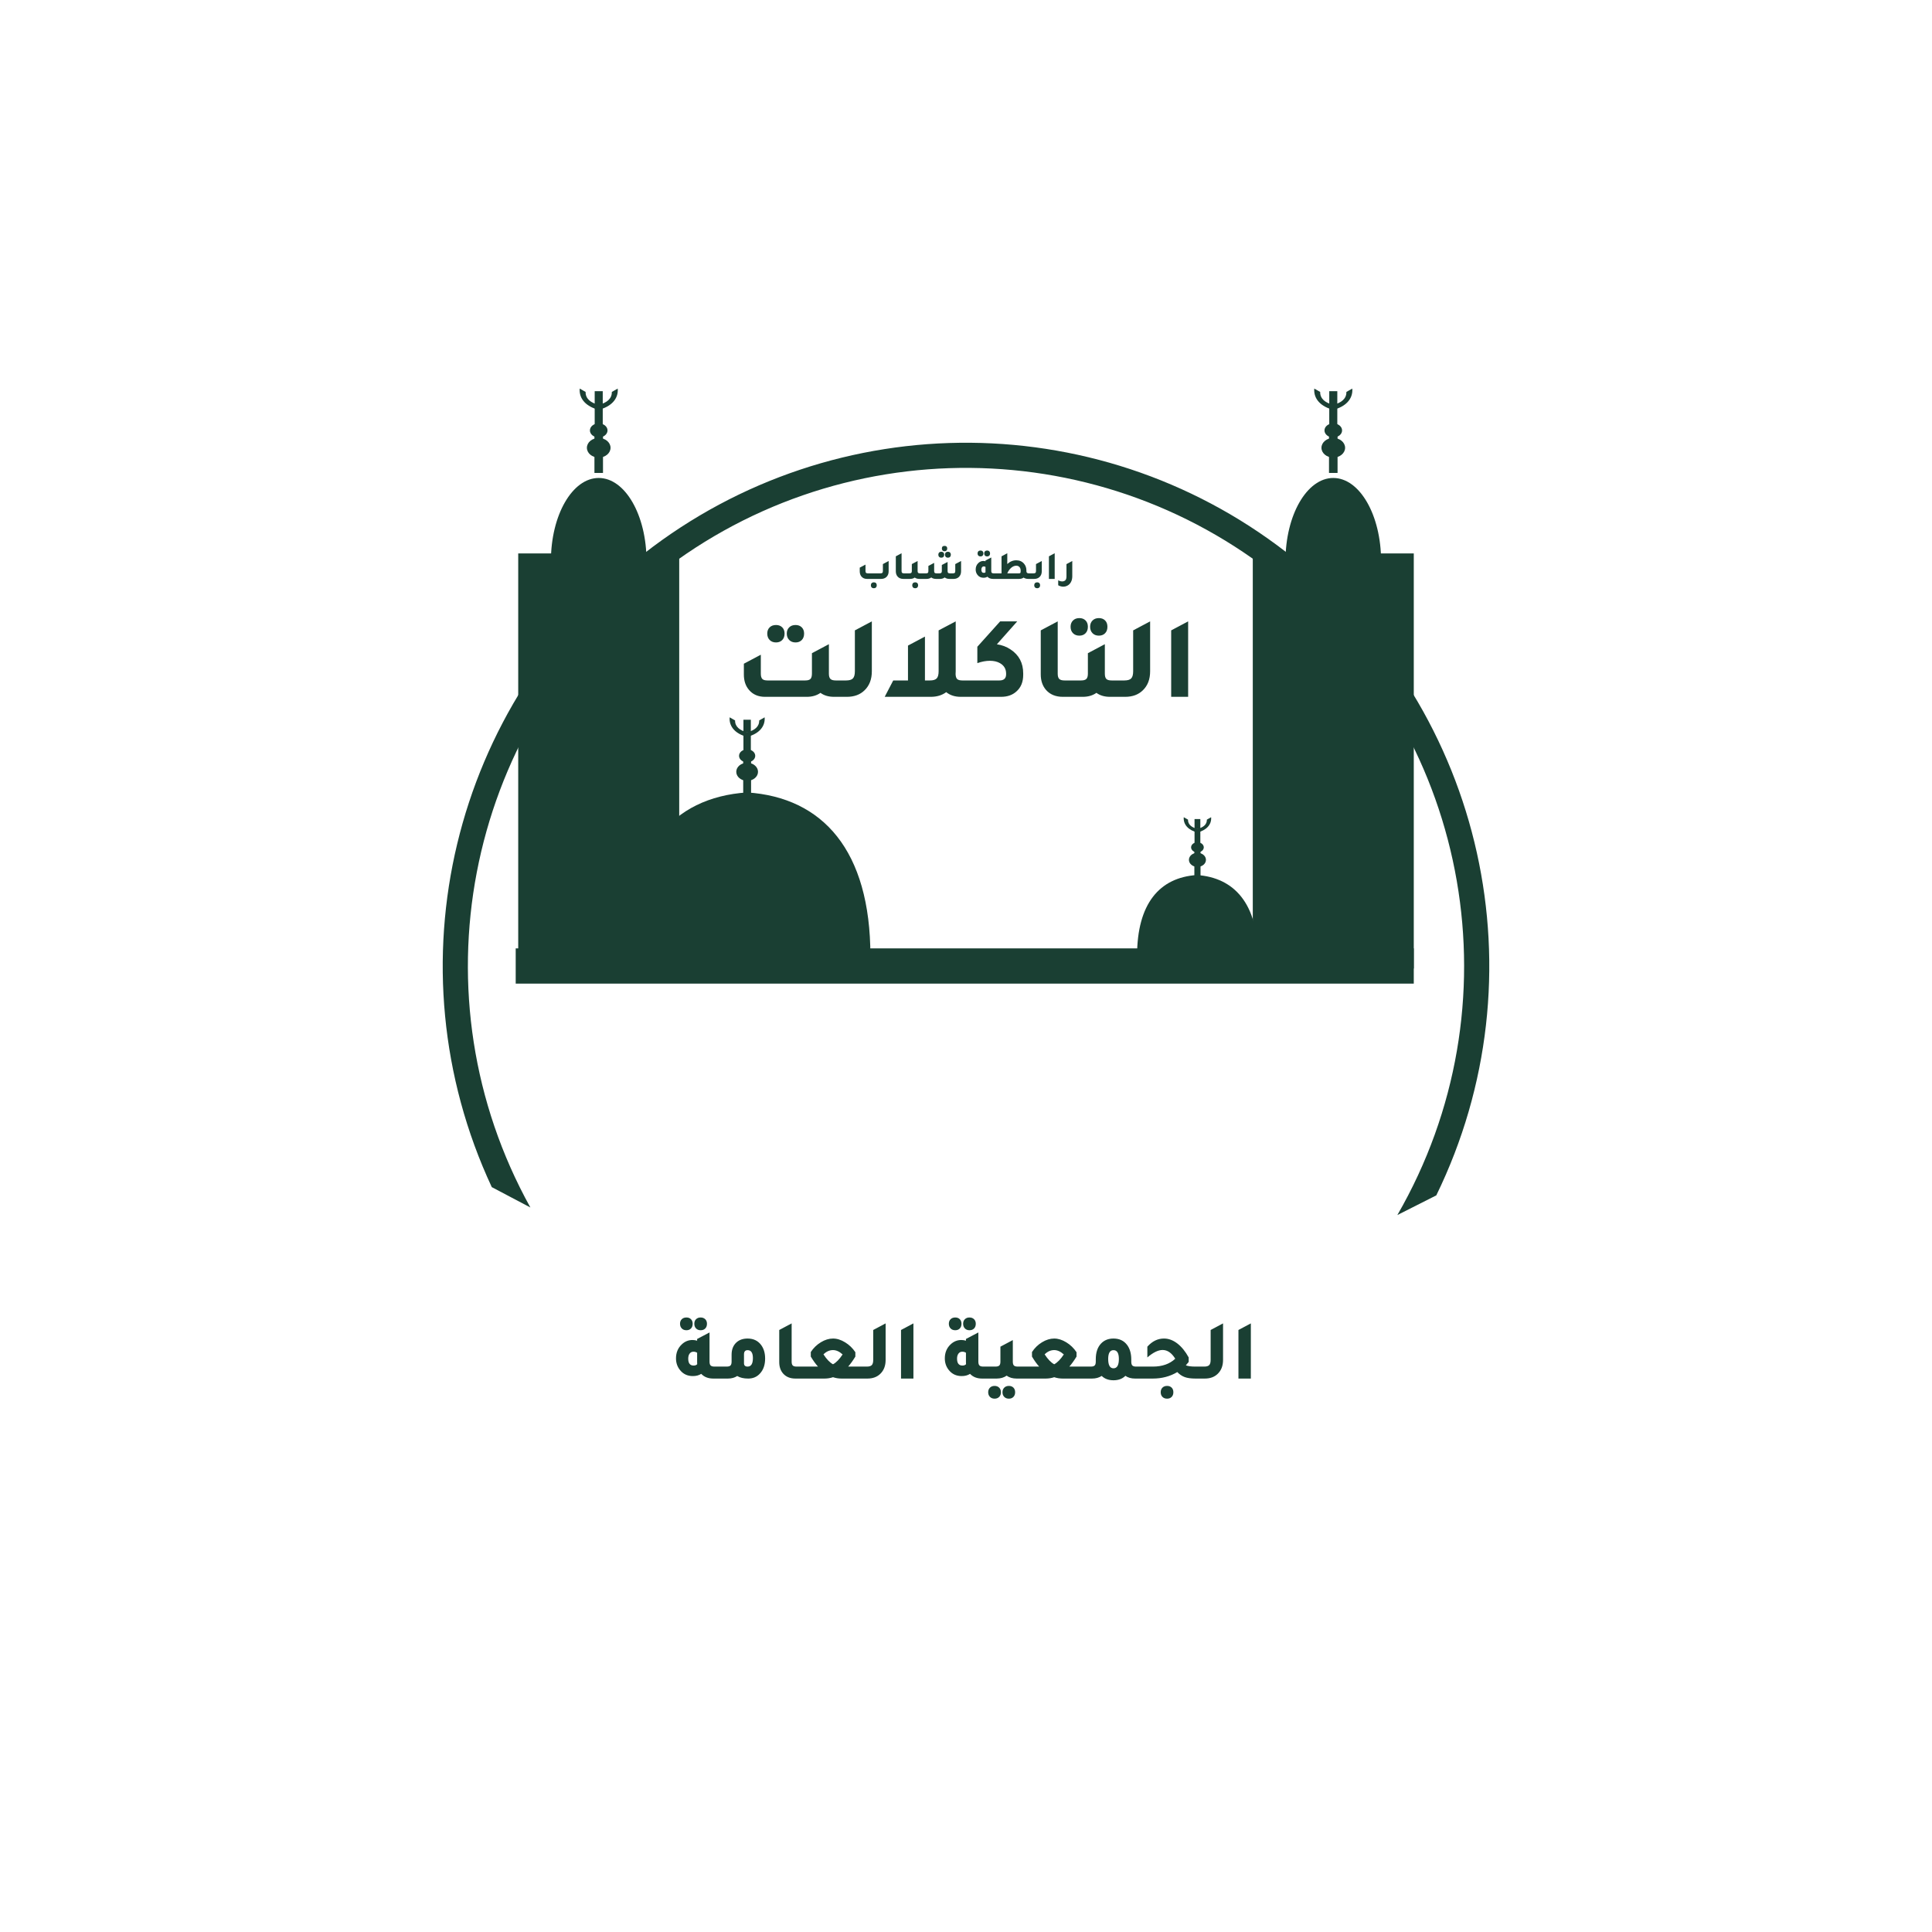
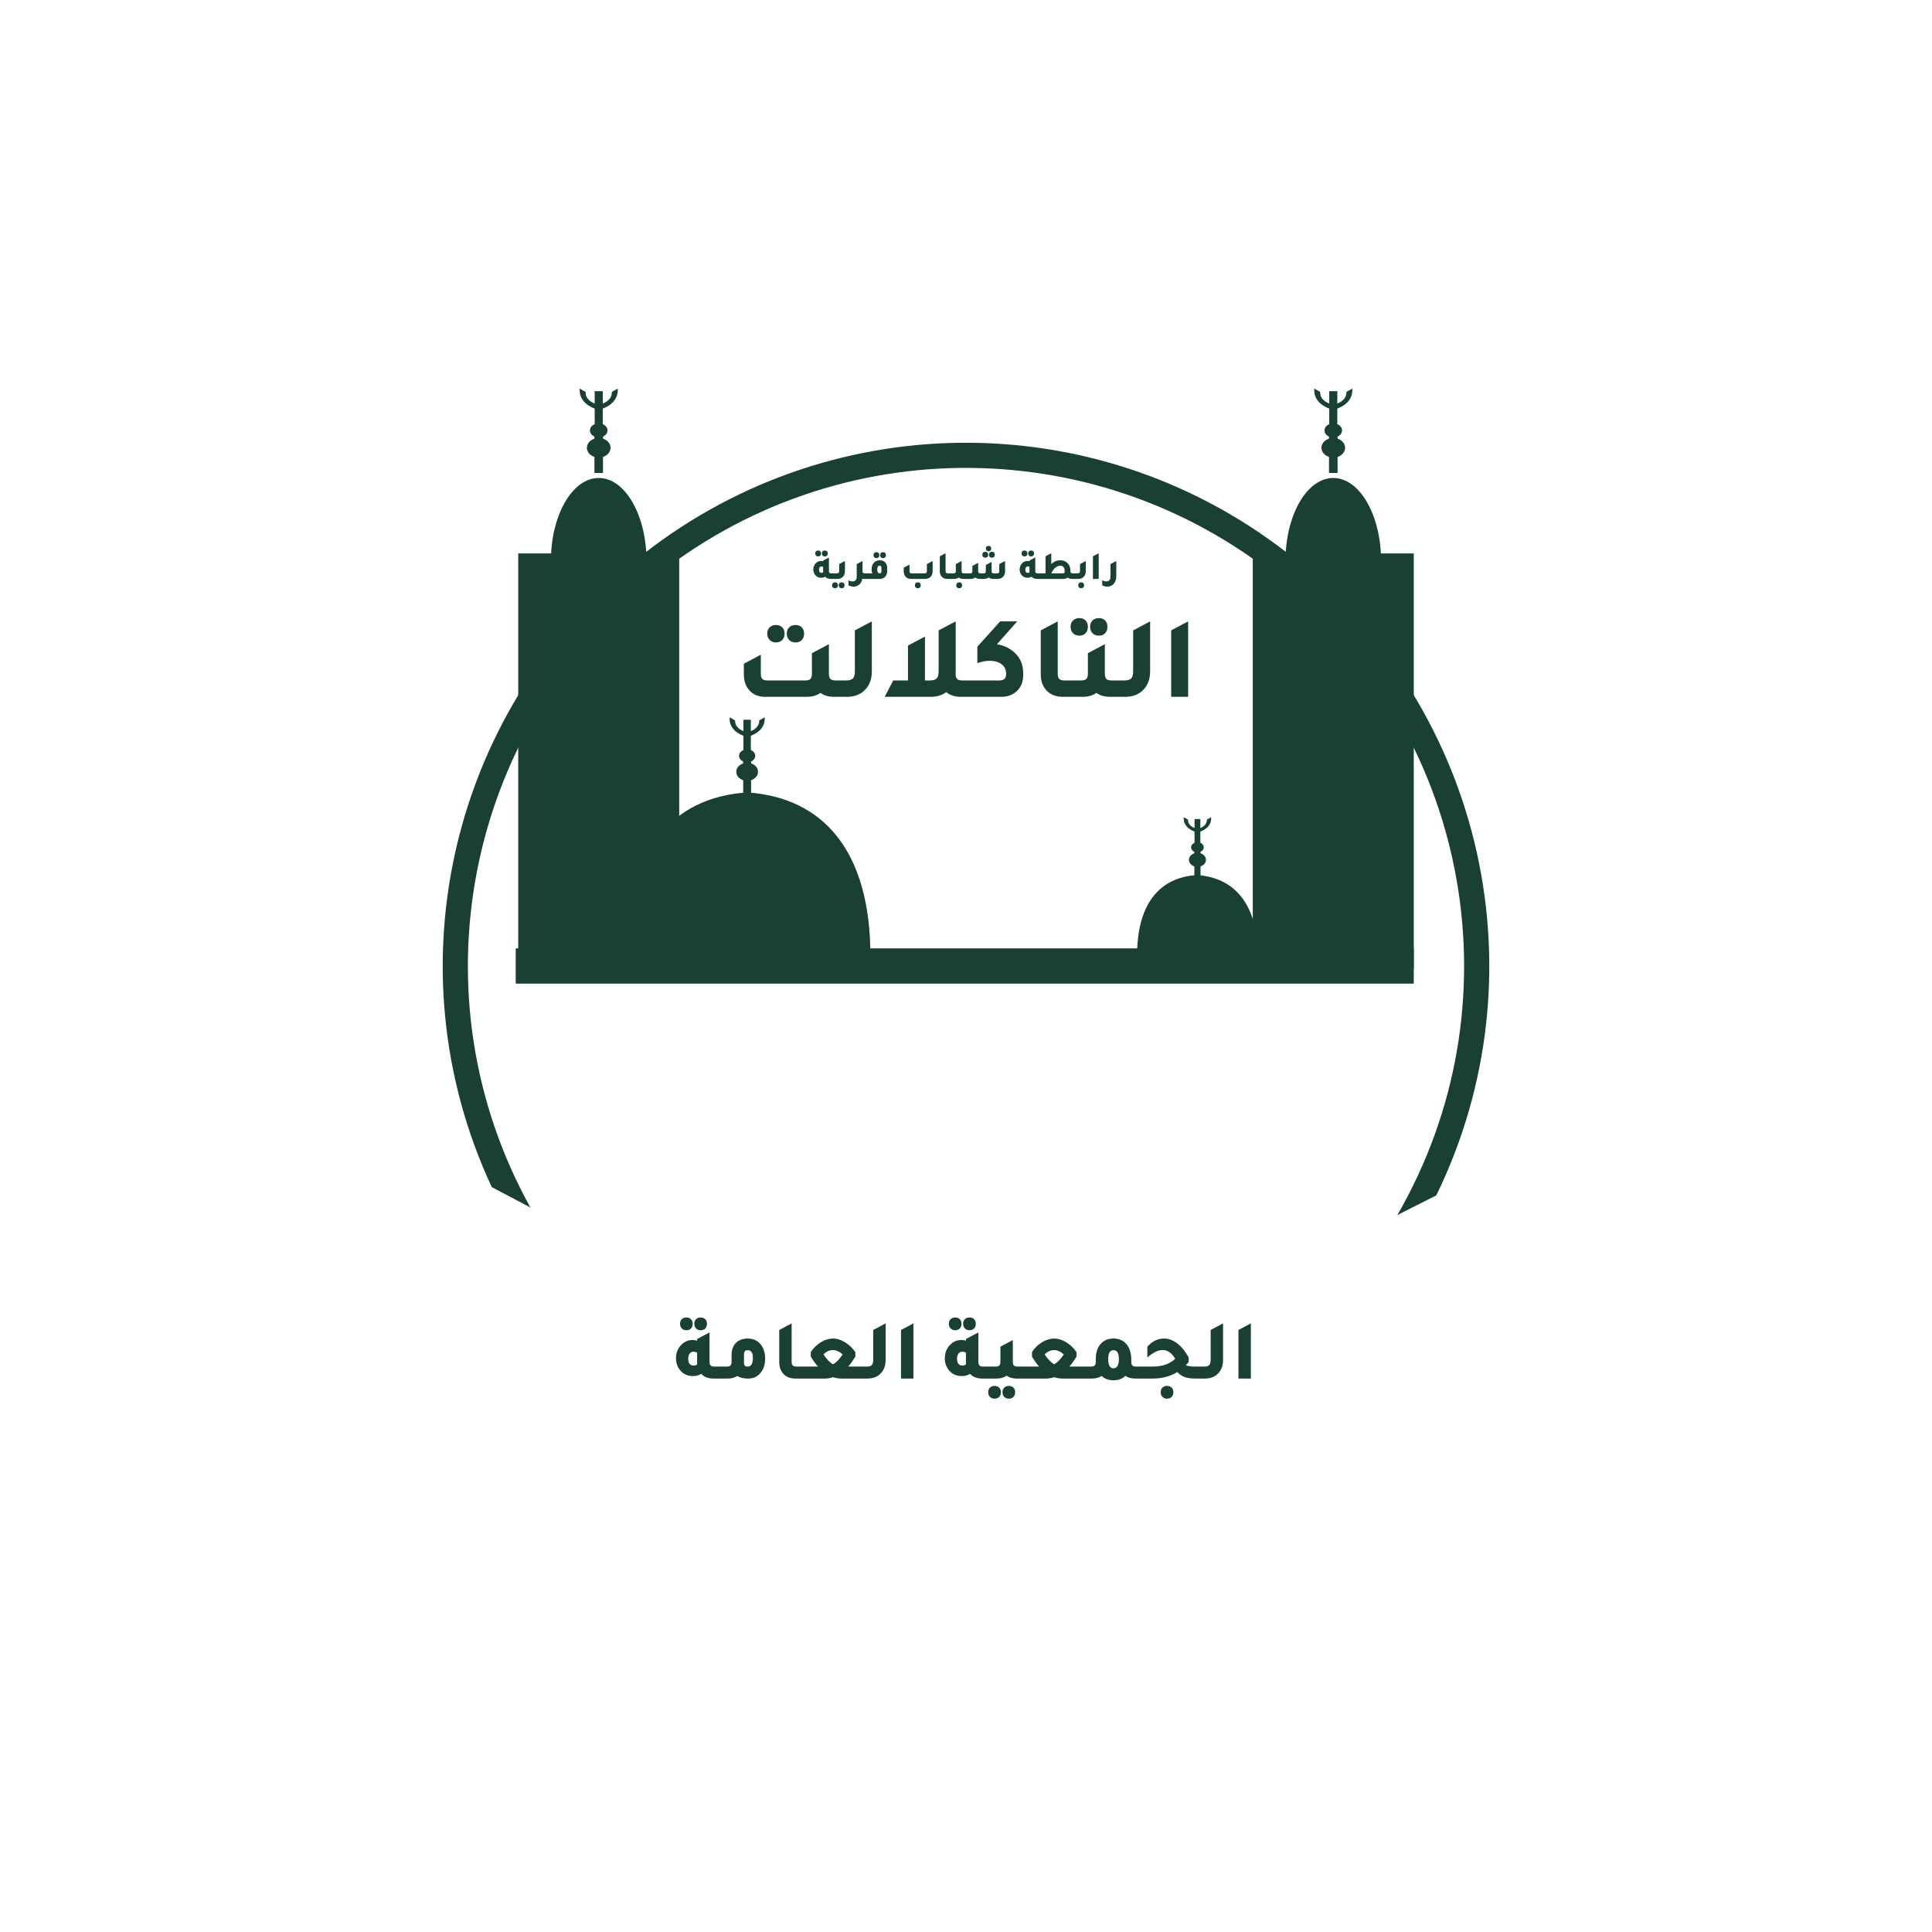
<svg xmlns="http://www.w3.org/2000/svg" viewBox="0 0 768 768" width="768" height="768" role="img" aria-label="الجمعية العامة">
  <g transform="translate(128 128) scale(1)">
    <defs>
      <clipPath id="i1op4i1b0-roundel-clip">
        <circle cx="256" cy="256" r="254" />
      </clipPath>
      <g id="i1op4i1b0-finial" fill="#1a3f33">
        <rect x="-1.7" y="-7" width="3.4" height="7" />
        <ellipse cx="0" cy="-10" rx="4.7" ry="3.9" />
        <rect x="-1.7" y="-15" width="3.4" height="4" />
        <ellipse cx="0" cy="-16.9" rx="3.5" ry="2.8" />
        <rect x="-1.6" y="-27" width="3.2" height="10" />
        <g transform="translate(0,-28.5) scale(0.84,0.74)">
          <path d="M -9,-6.8 C -9.4,-1 -5.6,3 0,4.6 C 5.6,3 9.4,-1 9,-6.8 L 6.2,-5 C 6.3,-1.4 3.8,0.9 0,1.9 C -3.8,0.9 -6.3,-1.4 -6.2,-5 Z" />
        </g>
        <rect x="-1.6" y="-32.5" width="3.2" height="5.5" />
      </g>
      <g id="i1op4i1b0-dome">
        <path d="M 0,0 C 0,-42 18,-63 48,-65 C 78,-63 97,-42 97,0 Z" fill="#1a3f33" />
        <path d="M 48,-65 C 78,-63 97,-42 97,0 L 75,0 C 75,-38 64,-58 48,-65 Z" fill="none" opacity="0.5" />
      </g>
      <g id="i1op4i1b0-minaret-shaft">
        <rect x="-32" y="-165" width="64" height="165" fill="#1a3f33" />
        <rect x="20" y="-165" width="12" height="165" fill="none" opacity="0.6" />
        <rect x="-9" y="-125" width="18" height="26" rx="2.5" fill="none" />
        <rect x="-9" y="-37" width="18" height="25" rx="2.5" fill="none" />
      </g>
      <g id="i1op4i1b0-minaret-top">
        <path d="M -19,-162 A 19,33 0 0 1 19,-162 Z" fill="#1a3f33" />
        <g fill="none" stroke="none" stroke-width="1.5" stroke-linecap="round">
          <path d="M 0,-195 A 10.8,33 0 0 0 -10.8,-162" />
          <path d="M 0,-195 A 10.8,33 0 0 1 10.8,-162" />
        </g>
        <use href="#i1op4i1b0-finial" transform="translate(0,-197)" />
      </g>
    </defs>
    <circle cx="256" cy="256" r="254" fill="none" />
    <g clip-path="url(#i1op4i1b0-roundel-clip)">
      <circle cx="256" cy="256" r="198" fill="none" />
      <rect x="77" y="249" width="357" height="270" fill="none" />
      <rect x="345" y="249" width="89" height="270" fill="none" opacity="0.22" />
      <g fill="none" opacity="0.45">
        <ellipse cx="196" cy="292" rx="38" ry="9" />
        <ellipse cx="330" cy="322" rx="46" ry="10" />
        <ellipse cx="180" cy="356" rx="52" ry="11" />
        <ellipse cx="336" cy="392" rx="42" ry="10" />
        <ellipse cx="212" cy="424" rx="58" ry="12" />
      </g>
      <path d="M 82.83,351.99 L 67.49,343.9 A 208,208 0 1 1 442.95,347.18 L 427.47,355 A 198,198 0 1 0 82.83,351.99 Z" fill="#1a3f33" />
      <use href="#i1op4i1b0-minaret-shaft" transform="translate(110,257)" />
      <use href="#i1op4i1b0-minaret-shaft" transform="translate(402,257)" />
      <use href="#i1op4i1b0-dome" transform="translate(121,252)" />
      <use href="#i1op4i1b0-finial" transform="translate(169,188) scale(0.92)" />
      <use href="#i1op4i1b0-dome" transform="translate(324,252) scale(0.4948)" />
      <use href="#i1op4i1b0-finial" transform="translate(348,221) scale(0.72)" />
      <rect x="77" y="249" width="357" height="14" fill="#1a3f33" />
      <rect x="77" y="261" width="357" height="4" fill="none" opacity="0.55" />
      <g transform="translate(296,300)">
        <rect x="0" y="0" width="46" height="38" rx="3" fill="none" />
        <rect x="5" y="5" width="36" height="28" rx="2" fill="none" />
        <rect x="5" y="13" width="36" height="3.5" fill="none" />
        <rect x="5" y="22" width="36" height="3.5" fill="none" />
        <rect x="16" y="5" width="3.5" height="28" fill="none" />
      </g>
    </g>
    <use href="#i1op4i1b0-minaret-top" transform="translate(110,257)" />
    <use href="#i1op4i1b0-minaret-top" transform="translate(402,257)" />
  </g>
  <g transform="translate(291.51 217.48) scale(0.75)">
-     <path d="M5.71,0Q3.88,0 2.82,-1.24Q1.9,-2.32 1.9,-4.03L1.9,-5.97L4.95,-7.59L4.95,-4.19Q4.95,-3.5 5.22,-3.23Q5.48,-2.95 6.16,-2.95L12.96,-2.95Q13.64,-2.95 13.9,-3.23Q14.17,-3.5 14.17,-4.19L14.17,-7.86L17.22,-9.49L17.22,-4.03Q17.22,-2.07 16,-0.97Q14.92,0 13.24,0L5.71,0ZM9.38,4.95Q8.66,4.95 8.23,4.52Q7.8,4.09 7.8,3.37Q7.8,2.66 8.23,2.23Q8.66,1.81 9.38,1.81Q10.08,1.81 10.5,2.23Q10.92,2.66 10.92,3.37Q10.92,4.09 10.5,4.52Q10.08,4.95 9.38,4.95Z M25,0Q23.06,0 21.97,-1.24Q21.02,-2.34 21.02,-4.05L21.02,-11.97L24.07,-13.6L24.07,-4.17Q24.07,-3.5 24.35,-3.23Q24.62,-2.95 25.3,-2.95L27.36,-2.95L27.36,0L25,0Z M33.79,-2.95L35.84,-2.95L35.84,0L33.5,0Q32.02,0 31.05,-0.72Q30.04,0 28.58,0L26.22,0L26.22,-2.95L28.29,-2.95Q28.96,-2.95 29.24,-3.23Q29.51,-3.5 29.51,-4.17L29.51,-7.86L32.57,-9.49L32.57,-4.17Q32.57,-3.5 32.83,-3.23Q33.1,-2.95 33.79,-2.95ZM31.3,1.81Q32,1.81 32.42,2.23Q32.84,2.66 32.84,3.37Q32.84,4.09 32.42,4.52Q32,4.95 31.3,4.95Q30.59,4.95 30.15,4.52Q29.72,4.09 29.72,3.37Q29.72,2.66 30.15,2.23Q30.59,1.81 31.3,1.81Z M46.86,-14.65Q46.21,-14.65 45.82,-15.04Q45.43,-15.43 45.43,-16.08Q45.43,-17.5 46.86,-17.5Q48.27,-17.5 48.27,-16.08Q48.27,-15.43 47.88,-15.04Q47.49,-14.65 46.86,-14.65ZM45.11,-11.24Q44.42,-11.24 43.98,-11.68Q43.55,-12.12 43.55,-12.84Q43.55,-13.53 43.98,-13.97Q44.42,-14.4 45.11,-14.4Q45.81,-14.4 46.24,-13.97Q46.67,-13.53 46.67,-12.84Q46.67,-12.1 46.24,-11.67Q45.81,-11.24 45.11,-11.24ZM48.63,-11.24Q47.94,-11.24 47.5,-11.68Q47.07,-12.12 47.07,-12.84Q47.07,-13.53 47.5,-13.97Q47.94,-14.4 48.63,-14.4Q49.33,-14.4 49.76,-13.97Q50.19,-13.53 50.19,-12.84Q50.19,-12.1 49.76,-11.67Q49.33,-11.24 48.63,-11.24ZM34.72,0L34.72,-2.95L37.08,-2.95Q37.75,-2.95 38.02,-3.21Q38.28,-3.48 38.28,-4.17L38.28,-6.87L41.34,-8.5L41.34,-4.17Q41.34,-3.5 41.6,-3.23Q41.86,-2.95 42.56,-2.95L44.18,-2.95Q44.86,-2.95 45.13,-3.23Q45.41,-3.5 45.41,-4.17L45.41,-7.38L48.46,-8.98L48.46,-4.17Q48.46,-3.48 48.73,-3.21Q48.99,-2.95 49.66,-2.95L51.33,-2.95Q52,-2.95 52.27,-3.21Q52.53,-3.48 52.53,-4.17L52.53,-7.86L55.61,-9.49L55.61,-4.05Q55.61,-2.13 54.43,-1.01Q53.4,-0.04 51.77,0L49.39,0Q47.94,0 46.92,-0.78Q46,-0.06 44.65,0L42.27,0Q40.81,0 39.8,-0.78Q38.81,0 37.35,0L34.72,0Z M65.92,-11.91Q65.2,-11.91 64.77,-12.35Q64.34,-12.8 64.34,-13.51Q64.34,-14.21 64.77,-14.63Q65.2,-15.05 65.92,-15.05Q66.61,-15.05 67.03,-14.63Q67.46,-14.21 67.46,-13.51Q67.46,-12.77 67.03,-12.34Q66.61,-11.91 65.92,-11.91ZM69.42,-11.91Q68.72,-11.91 68.29,-12.35Q67.86,-12.8 67.86,-13.51Q67.86,-14.21 68.29,-14.63Q68.72,-15.05 69.42,-15.05Q70.11,-15.05 70.54,-14.63Q70.98,-14.21 70.98,-13.51Q70.98,-12.77 70.55,-12.34Q70.13,-11.91 69.42,-11.91ZM72.83,-2.95L74.9,-2.95L74.9,0L72.54,0Q70.66,0 69.56,-1.16Q68.72,-0.61 67.5,-0.61Q65.52,-0.61 64.34,-2.09Q63.35,-3.31 63.35,-4.97Q63.35,-7.08 64.76,-8.41Q65.9,-9.51 67.41,-9.51Q67.98,-9.51 68.55,-9.34L68.55,-9.76L71.61,-11.36L71.61,-4.17Q71.61,-3.5 71.88,-3.23Q72.16,-2.95 72.83,-2.95ZM68.55,-6.37Q68.15,-6.62 67.65,-6.62Q67.06,-6.62 66.71,-6.16Q66.36,-5.69 66.36,-4.91Q66.36,-3.2 67.69,-3.2Q68.28,-3.2 68.57,-3.54Q68.55,-3.71 68.55,-4.05L68.55,-6.37Z M93.17,-2.95L93.17,0L91.17,0Q89.78,0 88.75,-0.7Q87.8,0 86.36,0L73.76,0L73.76,-2.95L77.05,-2.95L77.05,-11.97L80.1,-13.6L80.1,-7.88Q82.23,-9.87 84.89,-9.87Q87.42,-9.87 88.96,-8.09Q90.24,-6.6 90.24,-4.45L90.24,-4.05Q90.24,-2.95 91.47,-2.95L93.17,-2.95ZM86.26,-2.95Q86.85,-2.95 87.02,-3.16Q87.19,-3.37 87.19,-4.15L87.19,-4.45Q87.19,-5.59 86.55,-6.29Q85.92,-7 84.91,-7Q83.48,-7 82.19,-5.91Q80.91,-4.83 80.1,-2.95L86.26,-2.95Z M92.04,0L92.04,-2.95L94.1,-2.95Q94.78,-2.95 95.05,-3.23Q95.32,-3.5 95.32,-4.17L95.32,-7.86L98.38,-9.49L98.38,-4.05Q98.38,-2.09 97.16,-0.97Q96.08,0 94.4,0L92.04,0ZM95.96,4.95Q95.24,4.95 94.81,4.52Q94.38,4.09 94.38,3.37Q94.38,2.66 94.81,2.23Q95.24,1.81 95.96,1.81Q96.65,1.81 97.07,2.23Q97.5,2.66 97.5,3.37Q97.5,4.09 97.07,4.52Q96.65,4.95 95.96,4.95Z M102.17,0L102.17,-11.97L105.23,-13.6L105.23,0L102.17,0Z M114.55,-1.41Q114.55,0.4 113.81,1.74Q113.07,3.08 111.72,3.69Q110.84,4.11 109.81,4.11Q108.41,4.11 107.09,3.37L107.09,0.72Q108.18,1.33 109.22,1.33Q109.74,1.33 110.19,1.16Q111.47,0.72 111.47,-1.2L111.47,-7.84L114.55,-9.49L114.55,-1.41Z" fill="#1a3f33" transform="translate(65.1 16.86)" />
+     <path d="M3.2,-11.91Q2.49,-11.91 2.06,-12.35Q1.62,-12.8 1.62,-13.51Q1.62,-14.21 2.06,-14.63Q2.49,-15.05 3.2,-15.05Q3.9,-15.05 4.32,-14.63Q4.74,-14.21 4.74,-13.51Q4.74,-12.77 4.32,-12.34Q3.9,-11.91 3.2,-11.91ZM6.7,-11.91Q6.01,-11.91 5.58,-12.35Q5.14,-12.8 5.14,-13.51Q5.14,-14.21 5.58,-14.63Q6.01,-15.05 6.7,-15.05Q7.4,-15.05 7.83,-14.63Q8.26,-14.21 8.26,-13.51Q8.26,-12.77 7.84,-12.34Q7.42,-11.91 6.7,-11.91ZM10.12,-2.95L12.18,-2.95L12.18,0L9.82,0Q7.95,0 6.85,-1.16Q6.01,-0.61 4.79,-0.61Q2.8,-0.61 1.62,-2.09Q0.63,-3.31 0.63,-4.97Q0.63,-7.08 2.04,-8.41Q3.18,-9.51 4.7,-9.51Q5.27,-9.51 5.84,-9.34L5.84,-9.76L8.9,-11.36L8.9,-4.17Q8.9,-3.5 9.17,-3.23Q9.44,-2.95 10.12,-2.95ZM5.84,-6.37Q5.44,-6.62 4.93,-6.62Q4.34,-6.62 3.99,-6.16Q3.65,-5.69 3.65,-4.91Q3.65,-3.2 4.97,-3.2Q5.57,-3.2 5.86,-3.54Q5.84,-3.71 5.84,-4.05L5.84,-6.37Z M11.05,0L11.05,-2.95L13.11,-2.95Q13.79,-2.95 14.06,-3.23Q14.33,-3.5 14.33,-4.17L14.33,-7.86L17.39,-9.49L17.39,-4.05Q17.39,-2.09 16.17,-0.97Q15.11,0 13.41,0L11.05,0ZM12.14,4.95Q11.43,4.95 10.99,4.51Q10.56,4.07 10.56,3.35Q10.56,2.66 10.99,2.23Q11.43,1.81 12.14,1.81Q12.84,1.81 13.26,2.23Q13.68,2.66 13.68,3.35Q13.68,4.09 13.26,4.52Q12.84,4.95 12.14,4.95ZM15.64,4.95Q14.95,4.95 14.51,4.51Q14.08,4.07 14.08,3.35Q14.08,2.66 14.51,2.23Q14.95,1.81 15.64,1.81Q16.34,1.81 16.77,2.23Q17.2,2.66 17.2,3.35Q17.2,4.09 16.78,4.52Q16.36,4.95 15.64,4.95Z M27.91,-2.95L29.98,-2.95L29.98,0L27.61,0Q27.13,0 26.6,-0.11Q26.12,2.66 23.88,3.69Q23,4.11 21.97,4.11Q20.57,4.11 19.25,3.37L19.25,0.72Q20.34,1.33 21.38,1.33Q21.9,1.33 22.34,1.16Q23.63,0.72 23.63,-1.2L23.63,-7.86L26.69,-9.49L26.69,-9.46L26.71,-9.49L26.71,-3.82Q26.81,-2.95 27.91,-2.95Z M34.09,-11.02Q33.37,-11.02 32.94,-11.47Q32.51,-11.91 32.51,-12.63Q32.51,-13.32 32.94,-13.74Q33.37,-14.17 34.09,-14.17Q34.78,-14.17 35.2,-13.74Q35.63,-13.32 35.63,-12.63Q35.63,-11.89 35.2,-11.46Q34.78,-11.02 34.09,-11.02ZM37.59,-11.02Q36.87,-11.02 36.45,-11.47Q36.03,-11.91 36.03,-12.63Q36.03,-13.32 36.45,-13.74Q36.87,-14.17 37.59,-14.17Q38.28,-14.17 38.71,-13.74Q39.15,-13.32 39.15,-12.63Q39.15,-11.89 38.71,-11.46Q38.28,-11.02 37.59,-11.02ZM28.84,0L28.84,-2.95L31.96,-2.95Q31.49,-3.79 31.49,-4.93Q31.49,-7.29 32.78,-8.64Q33.94,-9.87 35.81,-9.87Q37.73,-9.87 38.81,-8.64Q39.76,-7.57 39.76,-5.88L39.76,-4.03Q39.76,-2.21 38.66,-1.1Q37.61,0 35.77,0L28.84,0ZM36.7,-5.97Q36.7,-7 35.81,-7Q34.51,-7 34.51,-5.04Q34.51,-2.95 35.77,-2.95Q36.7,-2.95 36.7,-3.96L36.7,-5.97Z M52.36,0Q50.53,0 49.47,-1.24Q48.55,-2.32 48.55,-4.03L48.55,-5.97L51.6,-7.59L51.6,-4.19Q51.6,-3.5 51.87,-3.23Q52.13,-2.95 52.81,-2.95L59.61,-2.95Q60.29,-2.95 60.55,-3.23Q60.82,-3.5 60.82,-4.19L60.82,-7.86L63.87,-9.49L63.87,-4.03Q63.87,-2.07 62.65,-0.97Q61.57,0 59.89,0L52.36,0ZM56.03,4.95Q55.31,4.95 54.88,4.52Q54.45,4.09 54.45,3.37Q54.45,2.66 54.88,2.23Q55.31,1.81 56.03,1.81Q56.73,1.81 57.15,2.23Q57.57,2.66 57.57,3.37Q57.57,4.09 57.15,4.52Q56.73,4.95 56.03,4.95Z M71.65,0Q69.71,0 68.62,-1.24Q67.67,-2.34 67.67,-4.05L67.67,-11.97L70.72,-13.6L70.72,-4.17Q70.72,-3.5 71,-3.23Q71.27,-2.95 71.95,-2.95L74.01,-2.95L74.01,0L71.65,0Z M80.44,-2.95L82.49,-2.95L82.49,0L80.15,0Q78.67,0 77.7,-0.72Q76.69,0 75.23,0L72.87,0L72.87,-2.95L74.94,-2.95Q75.61,-2.95 75.89,-3.23Q76.16,-3.5 76.16,-4.17L76.16,-7.86L79.22,-9.49L79.22,-4.17Q79.22,-3.5 79.48,-3.23Q79.75,-2.95 80.44,-2.95ZM77.95,1.81Q78.65,1.81 79.07,2.23Q79.49,2.66 79.49,3.37Q79.49,4.09 79.07,4.52Q78.65,4.95 77.95,4.95Q77.24,4.95 76.8,4.52Q76.37,4.09 76.37,3.37Q76.37,2.66 76.8,2.23Q77.24,1.81 77.95,1.81Z M93.51,-14.65Q92.86,-14.65 92.47,-15.04Q92.08,-15.43 92.08,-16.08Q92.08,-17.5 93.51,-17.5Q94.92,-17.5 94.92,-16.08Q94.92,-15.43 94.53,-15.04Q94.14,-14.65 93.51,-14.65ZM91.76,-11.24Q91.07,-11.24 90.63,-11.68Q90.2,-12.12 90.2,-12.84Q90.2,-13.53 90.63,-13.97Q91.07,-14.4 91.76,-14.4Q92.46,-14.4 92.89,-13.97Q93.32,-13.53 93.32,-12.84Q93.32,-12.1 92.89,-11.67Q92.46,-11.24 91.76,-11.24ZM95.28,-11.24Q94.59,-11.24 94.15,-11.68Q93.72,-12.12 93.72,-12.84Q93.72,-13.53 94.15,-13.97Q94.59,-14.4 95.28,-14.4Q95.98,-14.4 96.41,-13.97Q96.84,-13.53 96.84,-12.84Q96.84,-12.1 96.41,-11.67Q95.98,-11.24 95.28,-11.24ZM81.37,0L81.37,-2.95L83.73,-2.95Q84.4,-2.95 84.67,-3.21Q84.93,-3.48 84.93,-4.17L84.93,-6.87L87.99,-8.5L87.99,-4.17Q87.99,-3.5 88.25,-3.23Q88.51,-2.95 89.21,-2.95L90.83,-2.95Q91.51,-2.95 91.78,-3.23Q92.06,-3.5 92.06,-4.17L92.06,-7.38L95.11,-8.98L95.11,-4.17Q95.11,-3.48 95.38,-3.21Q95.64,-2.95 96.31,-2.95L97.98,-2.95Q98.65,-2.95 98.92,-3.21Q99.18,-3.48 99.18,-4.17L99.18,-7.86L102.26,-9.49L102.26,-4.05Q102.26,-2.13 101.08,-1.01Q100.05,-0.04 98.42,0L96.04,0Q94.59,0 93.57,-0.78Q92.65,-0.06 91.3,0L88.92,0Q87.46,0 86.45,-0.78Q85.46,0 84,0L81.37,0Z M112.57,-11.91Q111.85,-11.91 111.42,-12.35Q110.99,-12.8 110.99,-13.51Q110.99,-14.21 111.42,-14.63Q111.85,-15.05 112.57,-15.05Q113.26,-15.05 113.68,-14.63Q114.11,-14.21 114.11,-13.51Q114.11,-12.77 113.68,-12.34Q113.26,-11.91 112.57,-11.91ZM116.07,-11.91Q115.37,-11.91 114.94,-12.35Q114.51,-12.8 114.51,-13.51Q114.51,-14.21 114.94,-14.63Q115.37,-15.05 116.07,-15.05Q116.76,-15.05 117.19,-14.63Q117.63,-14.21 117.63,-13.51Q117.63,-12.77 117.2,-12.34Q116.78,-11.91 116.07,-11.91ZM119.48,-2.95L121.55,-2.95L121.55,0L119.19,0Q117.31,0 116.21,-1.16Q115.37,-0.61 114.15,-0.61Q112.17,-0.61 110.99,-2.09Q110,-3.31 110,-4.97Q110,-7.08 111.41,-8.41Q112.55,-9.51 114.06,-9.51Q114.63,-9.51 115.2,-9.34L115.2,-9.76L118.26,-11.36L118.26,-4.17Q118.26,-3.5 118.53,-3.23Q118.81,-2.95 119.48,-2.95ZM115.2,-6.37Q114.8,-6.62 114.3,-6.62Q113.71,-6.62 113.36,-6.16Q113.01,-5.69 113.01,-4.91Q113.01,-3.2 114.34,-3.2Q114.93,-3.2 115.22,-3.54Q115.2,-3.71 115.2,-4.05L115.2,-6.37Z M139.82,-2.95L139.82,0L137.82,0Q136.43,0 135.4,-0.7Q134.45,0 133.01,0L120.41,0L120.41,-2.95L123.7,-2.95L123.7,-11.97L126.75,-13.6L126.75,-7.88Q128.88,-9.87 131.54,-9.87Q134.07,-9.87 135.61,-8.09Q136.89,-6.6 136.89,-4.45L136.89,-4.05Q136.89,-2.95 138.12,-2.95L139.82,-2.95ZM132.91,-2.95Q133.5,-2.95 133.67,-3.16Q133.84,-3.37 133.84,-4.15L133.84,-4.45Q133.84,-5.59 133.2,-6.29Q132.57,-7 131.56,-7Q130.13,-7 128.84,-5.91Q127.56,-4.83 126.75,-2.95L132.91,-2.95Z M138.69,0L138.69,-2.95L140.75,-2.95Q141.43,-2.95 141.7,-3.23Q141.97,-3.5 141.97,-4.17L141.97,-7.86L145.03,-9.49L145.03,-4.05Q145.03,-2.09 143.81,-0.97Q142.73,0 141.05,0L138.69,0ZM142.61,4.95Q141.89,4.95 141.46,4.52Q141.03,4.09 141.03,3.37Q141.03,2.66 141.46,2.23Q141.89,1.81 142.61,1.81Q143.3,1.81 143.72,2.23Q144.15,2.66 144.15,3.37Q144.15,4.09 143.72,4.52Q143.3,4.95 142.61,4.95Z M148.82,0L148.82,-11.97L151.88,-13.6L151.88,0L148.82,0Z M161.2,-1.41Q161.2,0.4 160.46,1.74Q159.72,3.08 158.37,3.69Q157.49,4.11 156.46,4.11Q155.06,4.11 153.74,3.37L153.74,0.72Q154.83,1.33 155.87,1.33Q156.39,1.33 156.84,1.16Q158.12,0.72 158.12,-1.2L158.12,-7.84L161.2,-9.49L161.2,-1.41Z" fill="#1a3f33" transform="translate(41.77 16.86)" />
    <path d="M22.63,-28.83Q20.52,-28.83 19.25,-30.13Q17.98,-31.43 17.98,-33.54Q17.98,-35.59 19.25,-36.83Q20.52,-38.07 22.63,-38.07Q24.68,-38.07 25.92,-36.83Q27.16,-35.59 27.16,-33.54Q27.16,-31.37 25.92,-30.1Q24.68,-28.83 22.63,-28.83ZM32.98,-28.83Q30.88,-28.83 29.61,-30.13Q28.33,-31.43 28.33,-33.54Q28.33,-35.59 29.61,-36.83Q30.88,-38.07 32.98,-38.07Q35.03,-38.07 36.27,-36.83Q37.51,-35.59 37.51,-33.54Q37.51,-31.37 36.27,-30.1Q35.03,-28.83 32.98,-28.83ZM54.25,-8.68L59.27,-8.68L59.27,0L53.38,0Q49.04,0 46.19,-2.11Q43.21,0 38.94,0L16.8,0Q11.41,0 8.31,-3.66Q5.58,-6.82 5.58,-11.84L5.58,-17.55L14.57,-22.32L14.57,-12.34Q14.57,-10.29 15.35,-9.49Q16.12,-8.68 18.1,-8.68L38.13,-8.68Q40.11,-8.68 40.89,-9.49Q41.66,-10.29 41.66,-12.34L41.66,-23.13L50.65,-27.9L50.65,-12.28Q50.65,-10.29 51.46,-9.49Q52.27,-8.68 54.25,-8.68Z M55.74,0L55.74,-8.68L59.77,-8.68Q62.37,-8.68 63.39,-9.77Q64.42,-10.85 64.42,-13.58L64.42,-35.22L73.41,-39.99L73.41,-13.52Q73.41,-7.19 69.56,-3.47Q66.03,0 60.2,0L55.74,0Z M121.4,-8.68L127.47,-8.68L127.47,0L120.53,0Q115.88,0 112.84,-2.48Q109.49,0 104.66,0L80.23,0L84.75,-8.68L92.57,-8.68L92.57,-27.16L101.56,-31.93L101.56,-8.68L104.22,-8.68Q106.76,-8.68 107.79,-9.77Q108.81,-10.85 108.81,-13.58L108.81,-35.22L117.86,-39.99L117.86,-13.52Q117.86,-12.52 117.8,-12.09Q117.86,-10.17 118.64,-9.42Q119.41,-8.68 121.4,-8.68Z M139.69,-27.84Q143.72,-27.28 146.94,-25.11Q153.64,-20.71 153.64,-12.4L153.64,-11.66Q153.64,-5.95 149.98,-2.79Q146.88,0 141.92,0L124.12,0L124.12,-8.68L141.05,-8.68Q144.58,-8.68 144.58,-11.97L144.58,-12.28Q144.58,-16 141.3,-17.86Q139.13,-19.1 135.97,-19.1Q132.87,-19.1 129.33,-17.86L129.33,-26.54L141.42,-39.99L150.47,-39.99L139.69,-27.84Z M174.65,0Q168.95,0 165.73,-3.66Q162.94,-6.88 162.94,-11.9L162.94,-35.22L171.93,-39.99L171.93,-12.28Q171.93,-10.29 172.73,-9.49Q173.54,-8.68 175.52,-8.68L181.6,-8.68L181.6,0L174.65,0Z M183.4,-32.43Q181.29,-32.43 180.02,-33.73Q178.75,-35.03 178.75,-37.14Q178.75,-39.18 180.02,-40.45Q181.29,-41.73 183.4,-41.73Q185.44,-41.73 186.68,-40.49Q187.92,-39.25 187.92,-37.14Q187.92,-34.97 186.68,-33.7Q185.44,-32.43 183.4,-32.43ZM193.75,-32.43Q191.64,-32.43 190.37,-33.73Q189.1,-35.03 189.1,-37.14Q189.1,-39.18 190.37,-40.45Q191.64,-41.73 193.75,-41.73Q195.8,-41.73 197.04,-40.49Q198.28,-39.25 198.28,-37.14Q198.28,-34.97 197.04,-33.7Q195.8,-32.43 193.75,-32.43ZM200.51,-8.68L206.52,-8.68L206.52,0L199.64,0Q195.3,0 192.45,-2.11Q189.47,0 185.19,0L178.25,0L178.25,-8.68L184.33,-8.68Q186.31,-8.68 187.12,-9.49Q187.92,-10.29 187.92,-12.28L187.92,-23.13L196.91,-27.9L196.91,-12.28Q196.91,-10.29 197.69,-9.49Q198.46,-8.68 200.51,-8.68Z M203.24,0L203.24,-8.68L207.27,-8.68Q209.87,-8.68 210.89,-9.77Q211.92,-10.85 211.92,-13.58L211.92,-35.22L220.91,-39.99L220.91,-13.52Q220.91,-7.19 217.06,-3.47Q213.53,0 207.7,0L203.24,0Z M232.07,0L232.07,-35.22L241.06,-39.99L241.06,0L232.07,0Z" fill="#1a3f33" transform="translate(0 79.36)" />
  </g>
  <path d="M5.17,-19.21Q4.01,-19.21 3.32,-19.92Q2.62,-20.64 2.62,-21.79Q2.62,-22.92 3.32,-23.6Q4.01,-24.28 5.17,-24.28Q6.29,-24.28 6.97,-23.6Q7.65,-22.92 7.65,-21.79Q7.65,-20.6 6.97,-19.91Q6.29,-19.21 5.17,-19.21ZM10.81,-19.21Q9.69,-19.21 8.99,-19.92Q8.3,-20.64 8.3,-21.79Q8.3,-22.92 8.99,-23.6Q9.69,-24.28 10.81,-24.28Q11.93,-24.28 12.63,-23.6Q13.33,-22.92 13.33,-21.79Q13.33,-20.6 12.65,-19.91Q11.97,-19.21 10.81,-19.21ZM16.32,-4.76L19.65,-4.76L19.65,0L15.84,0Q12.82,0 11.05,-1.87Q9.69,-0.99 7.72,-0.99Q4.52,-0.99 2.62,-3.37Q1.02,-5.34 1.02,-8.02Q1.02,-11.42 3.3,-13.57Q5.13,-15.33 7.58,-15.33Q8.5,-15.33 9.42,-15.06L9.42,-15.74L14.35,-18.33L14.35,-6.73Q14.35,-5.64 14.79,-5.2Q15.23,-4.76 16.32,-4.76ZM9.42,-10.27Q8.77,-10.68 7.96,-10.68Q7,-10.68 6.44,-9.93Q5.88,-9.18 5.88,-7.92Q5.88,-5.17 8.02,-5.17Q8.98,-5.17 9.45,-5.71Q9.42,-5.98 9.42,-6.53L9.42,-10.27Z M23.12,-9.49Q23.12,-12.61 25.06,-14.38Q26.76,-15.91 29.48,-15.91Q32.91,-15.91 34.82,-13.4Q36.45,-11.25 36.45,-7.96Q36.45,-4.18 34.37,-1.97Q32.57,0 29.72,0Q27.03,0 25.36,-1.02Q23.83,0 21.62,0L17.82,0L17.82,-4.76L21.15,-4.76Q22.24,-4.76 22.68,-5.2Q23.12,-5.64 23.12,-6.73L23.12,-9.49ZM28.05,-6.09Q28.05,-4.76 29.48,-4.76Q31.59,-4.76 31.59,-8.13Q31.59,-11.29 29.48,-11.29Q28.05,-11.29 28.05,-9.62L28.05,-6.09Z M48.48,0Q45.36,0 43.59,-2.01Q42.06,-3.77 42.06,-6.53L42.06,-19.31L46.99,-21.93L46.99,-6.73Q46.99,-5.64 47.43,-5.2Q47.87,-4.76 48.96,-4.76L52.29,-4.76L52.29,0L48.48,0Z M76.47,0L66.81,0Q65.08,0 63.44,-0.54Q61.81,0 60.08,0L50.46,0L50.46,-4.76L57.46,-4.76Q56,-6.39 54.6,-8.74L54.6,-10.54Q56.17,-12.95 58.6,-14.43Q61.03,-15.91 63.44,-15.91Q65.79,-15.91 68.25,-14.4Q70.72,-12.89 72.32,-10.47L72.32,-8.74Q70.89,-6.39 69.46,-4.76L76.43,-4.76L76.47,0ZM67.25,-9.59Q65.35,-11.32 63.44,-11.32Q61.34,-11.32 59.64,-9.62Q61.57,-6.66 63.44,-5.68Q65.35,-6.7 67.25,-9.59Z M74.66,0L74.66,-4.76L76.87,-4.76Q78.3,-4.76 78.86,-5.36Q79.42,-5.95 79.42,-7.45L79.42,-19.31L84.35,-21.93L84.35,-7.41Q84.35,-3.94 82.25,-1.9Q80.31,0 77.11,0L74.66,0Z M90.47,0L90.47,-19.31L95.4,-21.93L95.4,0L90.47,0Z M112.03,-19.21Q110.87,-19.21 110.18,-19.92Q109.48,-20.64 109.48,-21.79Q109.48,-22.92 110.18,-23.6Q110.87,-24.28 112.03,-24.28Q113.15,-24.28 113.83,-23.6Q114.51,-22.92 114.51,-21.79Q114.51,-20.6 113.83,-19.91Q113.15,-19.21 112.03,-19.21ZM117.67,-19.21Q116.55,-19.21 115.86,-19.92Q115.16,-20.64 115.16,-21.79Q115.16,-22.92 115.86,-23.6Q116.55,-24.28 117.67,-24.28Q118.8,-24.28 119.49,-23.6Q120.19,-22.92 120.19,-21.79Q120.19,-20.6 119.51,-19.91Q118.83,-19.21 117.67,-19.21ZM123.18,-4.76L126.51,-4.76L126.51,0L122.71,0Q119.68,0 117.91,-1.87Q116.55,-0.99 114.58,-0.99Q111.38,-0.99 109.48,-3.37Q107.88,-5.34 107.88,-8.02Q107.88,-11.42 110.16,-13.57Q112,-15.33 114.44,-15.33Q115.36,-15.33 116.28,-15.06L116.28,-15.74L121.21,-18.33L121.21,-6.73Q121.21,-5.64 121.65,-5.2Q122.09,-4.76 123.18,-4.76ZM116.28,-10.27Q115.63,-10.68 114.82,-10.68Q113.87,-10.68 113.31,-9.93Q112.74,-9.18 112.74,-7.92Q112.74,-5.17 114.89,-5.17Q115.84,-5.17 116.31,-5.71Q116.28,-5.98 116.28,-6.53L116.28,-10.27Z M136.88,-4.76L140.18,-4.76L140.18,0L136.41,0Q134.03,0 132.46,-1.16Q130.83,0 128.49,0L124.68,0L124.68,-4.76L128.01,-4.76Q129.1,-4.76 129.54,-5.2Q129.98,-5.64 129.98,-6.73L129.98,-12.68L134.91,-15.3L134.91,-6.73Q134.91,-5.64 135.34,-5.2Q135.76,-4.76 136.88,-4.76ZM127.67,2.92Q128.79,2.92 129.49,3.62Q130.19,4.32 130.19,5.44Q130.19,6.6 129.49,7.29Q128.79,7.99 127.67,7.99Q126.51,7.99 125.82,7.28Q125.12,6.56 125.12,5.44Q125.12,4.32 125.82,3.62Q126.51,2.92 127.67,2.92ZM133.35,2.92Q134.47,2.92 135.15,3.6Q135.83,4.28 135.83,5.44Q135.83,6.6 135.15,7.29Q134.47,7.99 133.35,7.99Q132.19,7.99 131.5,7.28Q130.8,6.56 130.8,5.44Q130.8,4.32 131.5,3.62Q132.19,2.92 133.35,2.92Z M164.39,0L154.73,0Q153,0 151.37,-0.54Q149.74,0 148,0L138.38,0L138.38,-4.76L145.38,-4.76Q143.92,-6.39 142.53,-8.74L142.53,-10.54Q144.09,-12.95 146.52,-14.43Q148.95,-15.91 151.37,-15.91Q153.71,-15.91 156.18,-14.4Q158.64,-12.89 160.24,-10.47L160.24,-8.74Q158.81,-6.39 157.39,-4.76L164.36,-4.76L164.39,0ZM155.18,-9.59Q153.27,-11.32 151.37,-11.32Q149.26,-11.32 147.56,-9.62Q149.5,-6.66 151.37,-5.68Q153.27,-6.7 155.18,-9.59Z M183.94,-4.76L187.27,-4.76L187.27,0L183.5,0Q181.19,0 179.66,-1.09Q177.89,0.68 174.93,0.68Q172.01,0.68 170.24,-1.05Q168.64,0 166.4,0L162.59,0L162.59,-4.76L165.92,-4.76Q167.01,-4.76 167.45,-5.2Q167.89,-5.64 167.89,-6.73L167.89,-7.68Q167.89,-11.73 170,-13.94Q171.87,-15.91 174.93,-15.91Q178.43,-15.91 180.34,-13.36Q181.97,-11.19 182,-7.68L182,-6.73Q182,-5.61 182.43,-5.19Q182.85,-4.76 183.94,-4.76ZM174.93,-4.08Q177.07,-4.08 177.07,-7.79Q177.07,-11.29 174.93,-11.29Q172.82,-11.29 172.82,-7.79Q172.82,-4.08 174.93,-4.08Z M207.54,-4.76L210.6,-4.76L210.6,0L207.5,0Q204.88,0 203.27,-0.58Q201.65,-1.16 200.29,-2.58Q195.98,0 190.57,0L185.47,0L185.47,-4.76L190.6,-4.76Q196.15,-4.76 199.48,-7.89Q197.34,-11.36 194.45,-11.36Q191.83,-11.36 188.39,-8.4L188.39,-12.68Q191.28,-15.91 194.96,-15.91L195.02,-15.91Q197.74,-15.91 200.29,-13.96Q202.84,-12 204.82,-8.4L204.82,-6.6Q204.24,-5.88 203.69,-5.27Q204.88,-4.76 207.54,-4.76ZM196.25,2.92Q197.37,2.92 198.05,3.6Q198.73,4.28 198.73,5.44Q198.73,6.6 198.05,7.29Q197.37,7.99 196.25,7.99Q195.09,7.99 194.4,7.29Q193.7,6.6 193.7,5.44Q193.7,4.28 194.4,3.6Q195.09,2.92 196.25,2.92Z M208.79,0L208.79,-4.76L211,-4.76Q212.43,-4.76 212.99,-5.36Q213.55,-5.95 213.55,-7.45L213.55,-19.31L218.48,-21.93L218.48,-7.41Q218.48,-3.94 216.38,-1.9Q214.44,0 211.24,0L208.79,0Z M224.6,0L224.6,-19.31L229.53,-21.93L229.53,0L224.6,0Z" fill="#1a3f33" transform="translate(267.7 548) scale(1)" />
</svg>
